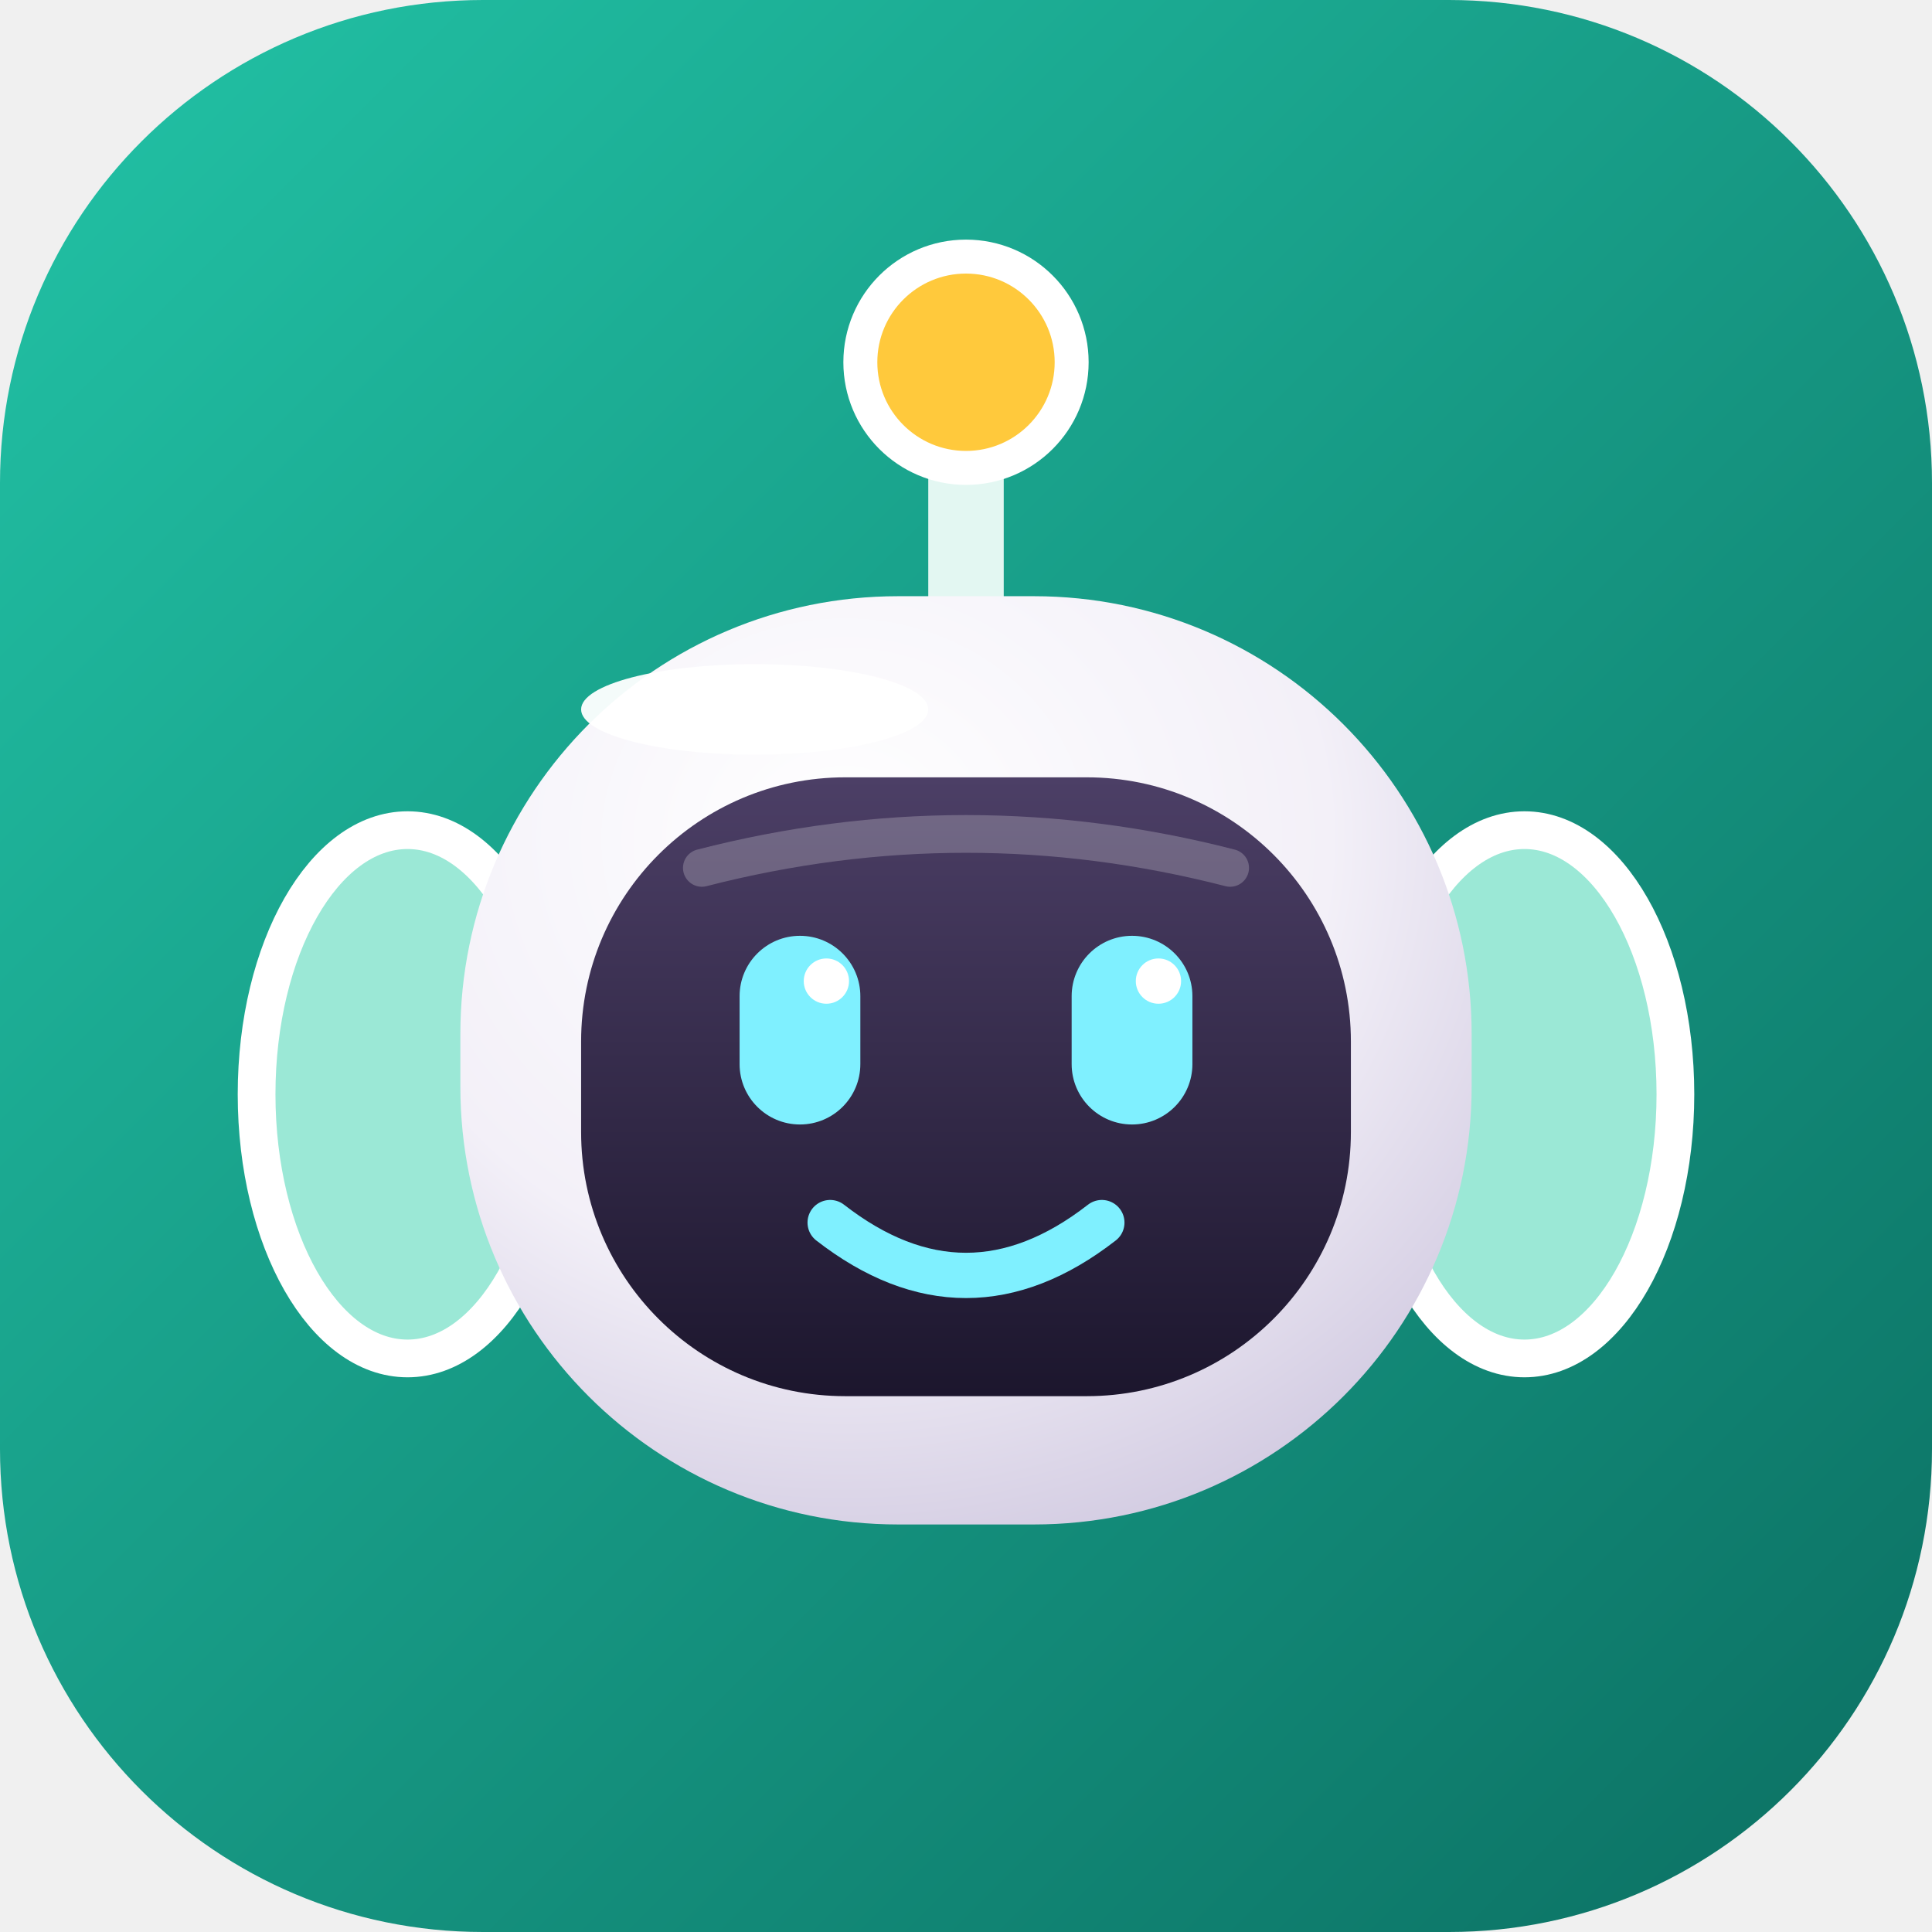
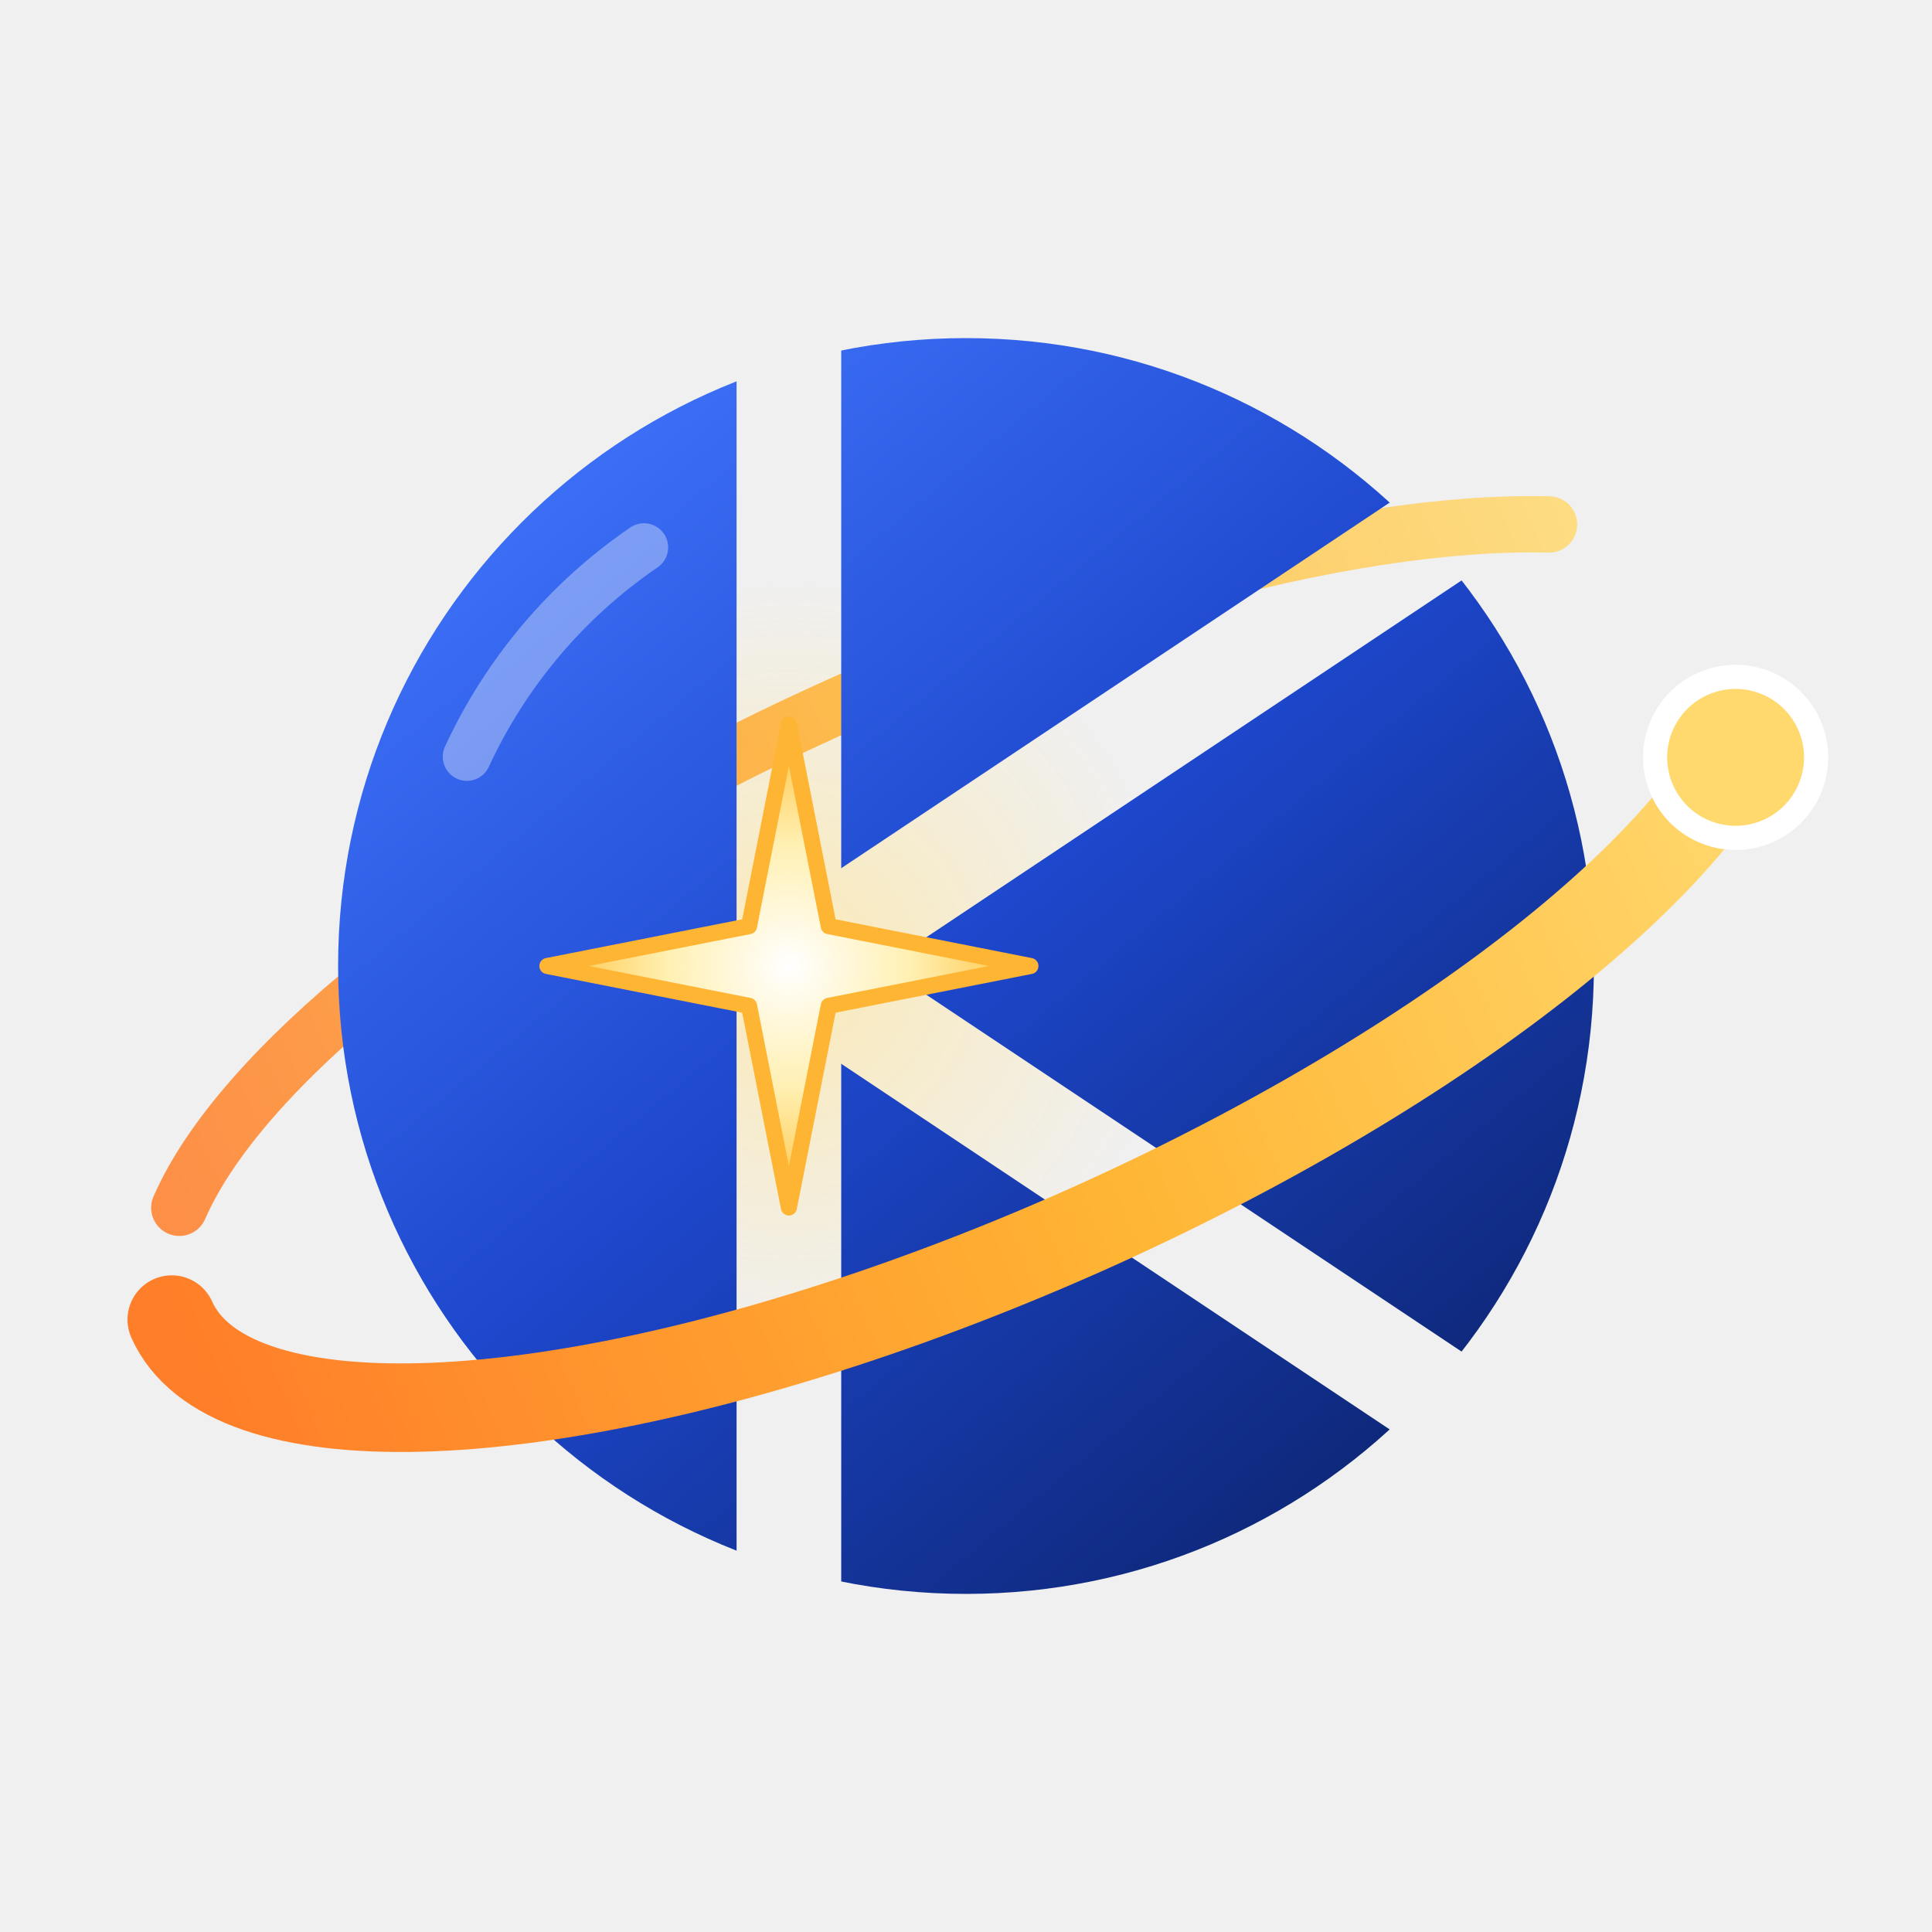
- <svg xmlns="http://www.w3.org/2000/svg" viewBox="0 0 512 512">
+ <svg xmlns="http://www.w3.org/2000/svg" viewBox="0 0 240 240">
  <defs>
-     <linearGradient id="t" x1="0" y1="0" x2="1" y2="1">
-       <stop offset="0" stop-color="#22C3A6" />
-       <stop offset="1" stop-color="#0B6F62" />
+     <linearGradient id="R0-blue" x1="0.1" y1="0.05" x2="0.85" y2="0.95">
+       <stop offset="0" stop-color="#4277FF" />
+       <stop offset="0.5" stop-color="#1D47CC" />
+       <stop offset="1" stop-color="#0C2470" />
    </linearGradient>
-     <radialGradient id="s" cx="38%" cy="26%" r="80%">
+     <linearGradient id="R0-gold" x1="0" y1="0" x2="1" y2="0">
+       <stop offset="0" stop-color="#FF7E29" />
+       <stop offset="0.55" stop-color="#FFB534" />
+       <stop offset="1" stop-color="#FFD86E" />
+     </linearGradient>
+     <radialGradient id="R0-star" cx="0.5" cy="0.5" r="0.5">
      <stop offset="0" stop-color="#FFFFFF" />
-       <stop offset="0.6" stop-color="#F3F0F8" />
-       <stop offset="1" stop-color="#D3CCE2" />
+       <stop offset="0.5" stop-color="#FFF0B3" />
+       <stop offset="1" stop-color="#FFC23D" />
    </radialGradient>
-     <linearGradient id="v" x1="0" y1="0" x2="0" y2="1">
-       <stop offset="0" stop-color="#4C3F66" />
-       <stop offset="1" stop-color="#1C162D" />
-     </linearGradient>
+     <radialGradient id="R0-glow" cx="0.5" cy="0.5" r="0.5">
+       <stop offset="0" stop-color="#FFE7A0" stop-opacity="0.95" />
+       <stop offset="1" stop-color="#FFE7A0" stop-opacity="0" />
+     </radialGradient>
+     <mask id="R0-k" maskUnits="userSpaceOnUse" x="0" y="0" width="240" height="240">
+       <rect width="240" height="240" fill="#FFFFFF" />
+       <g stroke="#000000" stroke-width="13" stroke-linecap="round">
+         <line x1="98" y1="32" x2="98" y2="208" />
+         <line x1="98" y1="120" x2="212" y2="44" />
+         <line x1="98" y1="120" x2="212" y2="196" />
+       </g>
+     </mask>
  </defs>
-   <rect width="512" height="512" rx="128" fill="url(#t)" />
-   <g transform="translate(0 40)">
-     <rect x="246" y="62" width="20" height="74" rx="10" fill="#E3F7F2" />
-     <circle cx="256" cy="56" r="28" fill="#FFC93C" stroke="#FFFFFF" stroke-width="9" />
-     <ellipse cx="108" cy="250" rx="40" ry="70" fill="#9BE8D6" stroke="#FFFFFF" stroke-width="10" />
-     <ellipse cx="404" cy="250" rx="40" ry="70" fill="#9BE8D6" stroke="#FFFFFF" stroke-width="10" />
-     <rect x="122" y="118" width="268" height="246" rx="116" fill="url(#s)" />
-     <ellipse cx="200" cy="148" rx="46" ry="12" fill="#FFFFFF" opacity="0.95" />
-     <rect x="154" y="166" width="204" height="164" rx="70" fill="url(#v)" />
-     <path d="M186 190 Q256 172 326 190" stroke="#FFFFFF" stroke-opacity="0.22" stroke-width="10" fill="none" stroke-linecap="round" />
-     <rect x="196" y="208" width="32" height="50" rx="16" fill="#7FF0FF" />
-     <rect x="284" y="208" width="32" height="50" rx="16" fill="#7FF0FF" />
-     <circle cx="219" cy="220" r="6" fill="#FFFFFF" />
-     <circle cx="307" cy="220" r="6" fill="#FFFFFF" />
-     <path d="M220 284 Q256 312 292 284" stroke="#7FF0FF" stroke-width="12" fill="none" stroke-linecap="round" />
+   <circle cx="98" cy="120" r="48" fill="url(#R0-glow)" data-part="light" style="transform-box:fill-box;transform-origin:50% 50%;opacity:0.75" />
+   <g transform="translate(120 120) rotate(-24)">
+     <path d="M88.47 -20.65 A108 36 0 0 0 -101.49 -12.31" fill="none" stroke="url(#R0-gold)" stroke-linecap="round" stroke-width="7" stroke-opacity="0.85" data-part="orbit-back" />
+   </g>
+   <g data-part="world" style="transform-box:fill-box;transform-origin:50% 50%">
+     <circle cx="120" cy="120" r="78" fill="url(#R0-blue)" mask="url(#R0-k)" />
+     <path d="M58 94 A64 64 0 0 1 80 68" fill="none" stroke="#FFFFFF" stroke-opacity="0.35" stroke-width="6" stroke-linecap="round" />
+   </g>
+   <path d="M98.00 90.00 L102.95 115.05 L128.00 120.00 L102.95 124.95 L98.00 150.00 L93.05 124.95 L68.00 120.00 L93.05 115.05 Z" fill="url(#R0-star)" stroke="#FFB534" stroke-width="2" stroke-linejoin="round" data-part="star" style="transform-box:fill-box;transform-origin:50% 50%" />
+   <g transform="translate(120 120) rotate(-24)">
+     <path d="M-108.00 0.00 A108 36 0 0 0 97.88 15.21" fill="none" stroke="url(#R0-gold)" stroke-linecap="round" stroke-width="11" data-part="orbit-front" />
+     <circle cx="97.88" cy="15.21" r="10" fill="#FFD86E" stroke="#FFFFFF" stroke-width="3" data-part="moon" style="transform-box:fill-box;transform-origin:50% 50%" />
  </g>
</svg>
